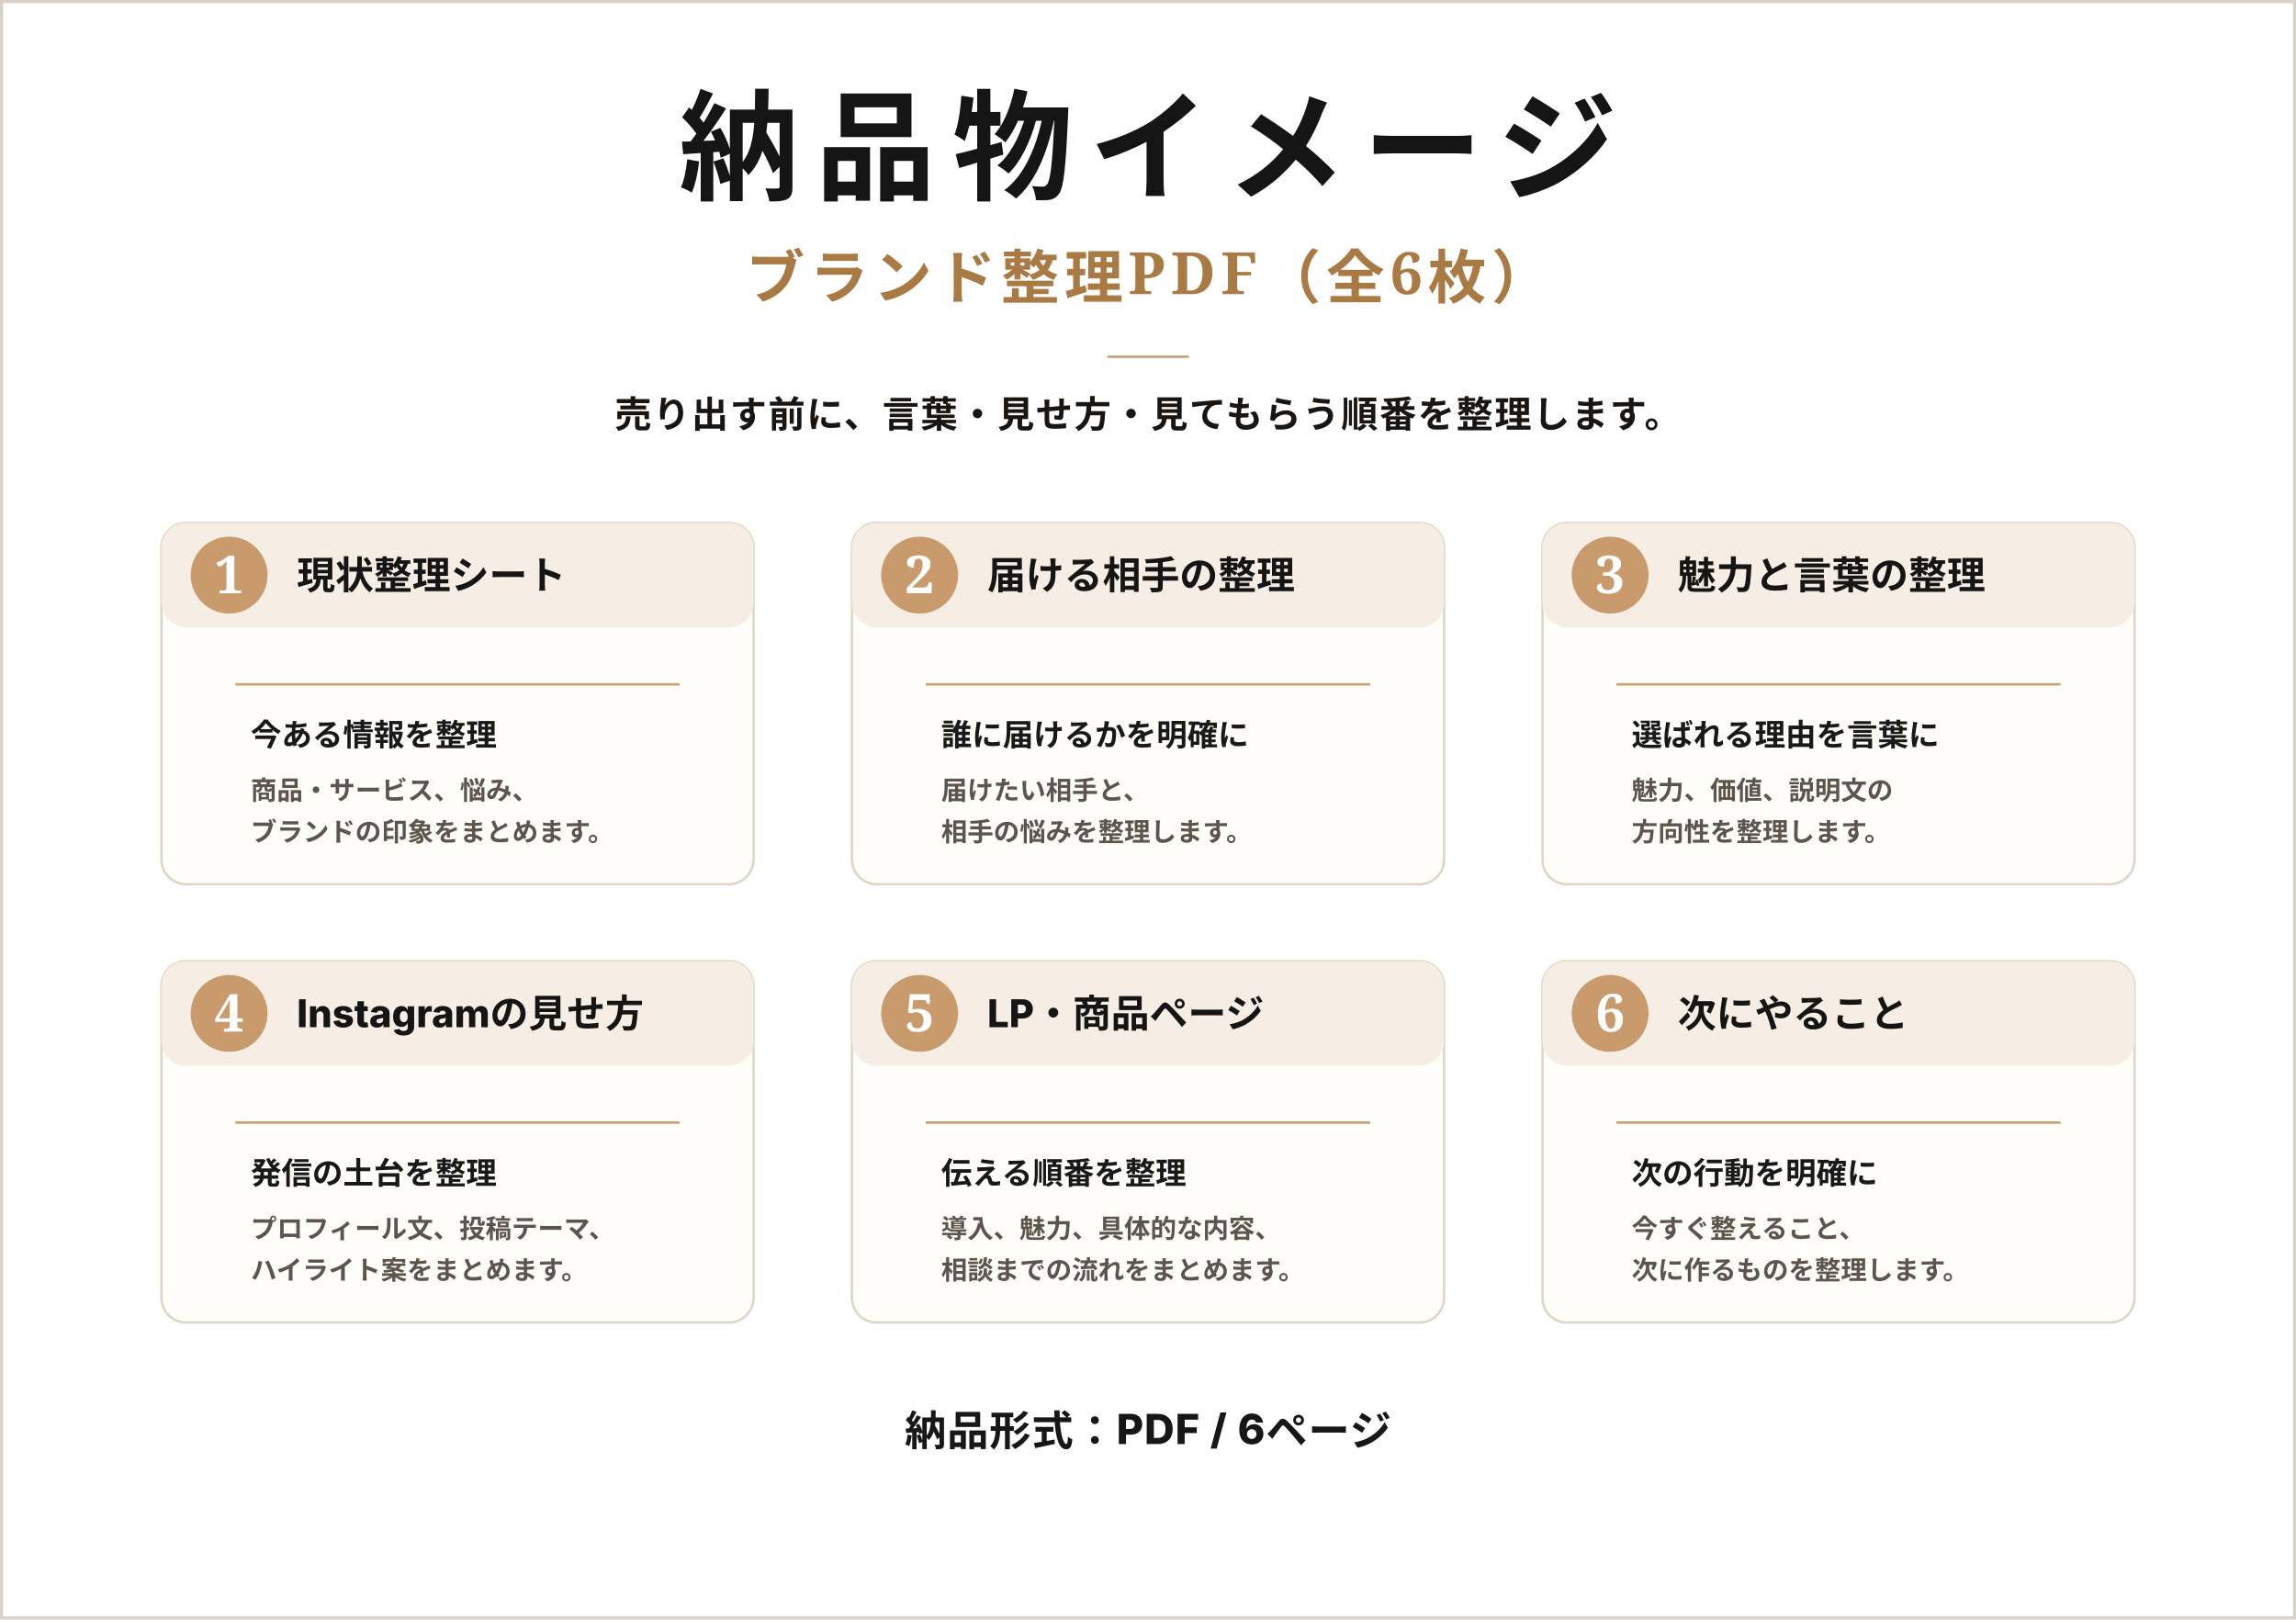
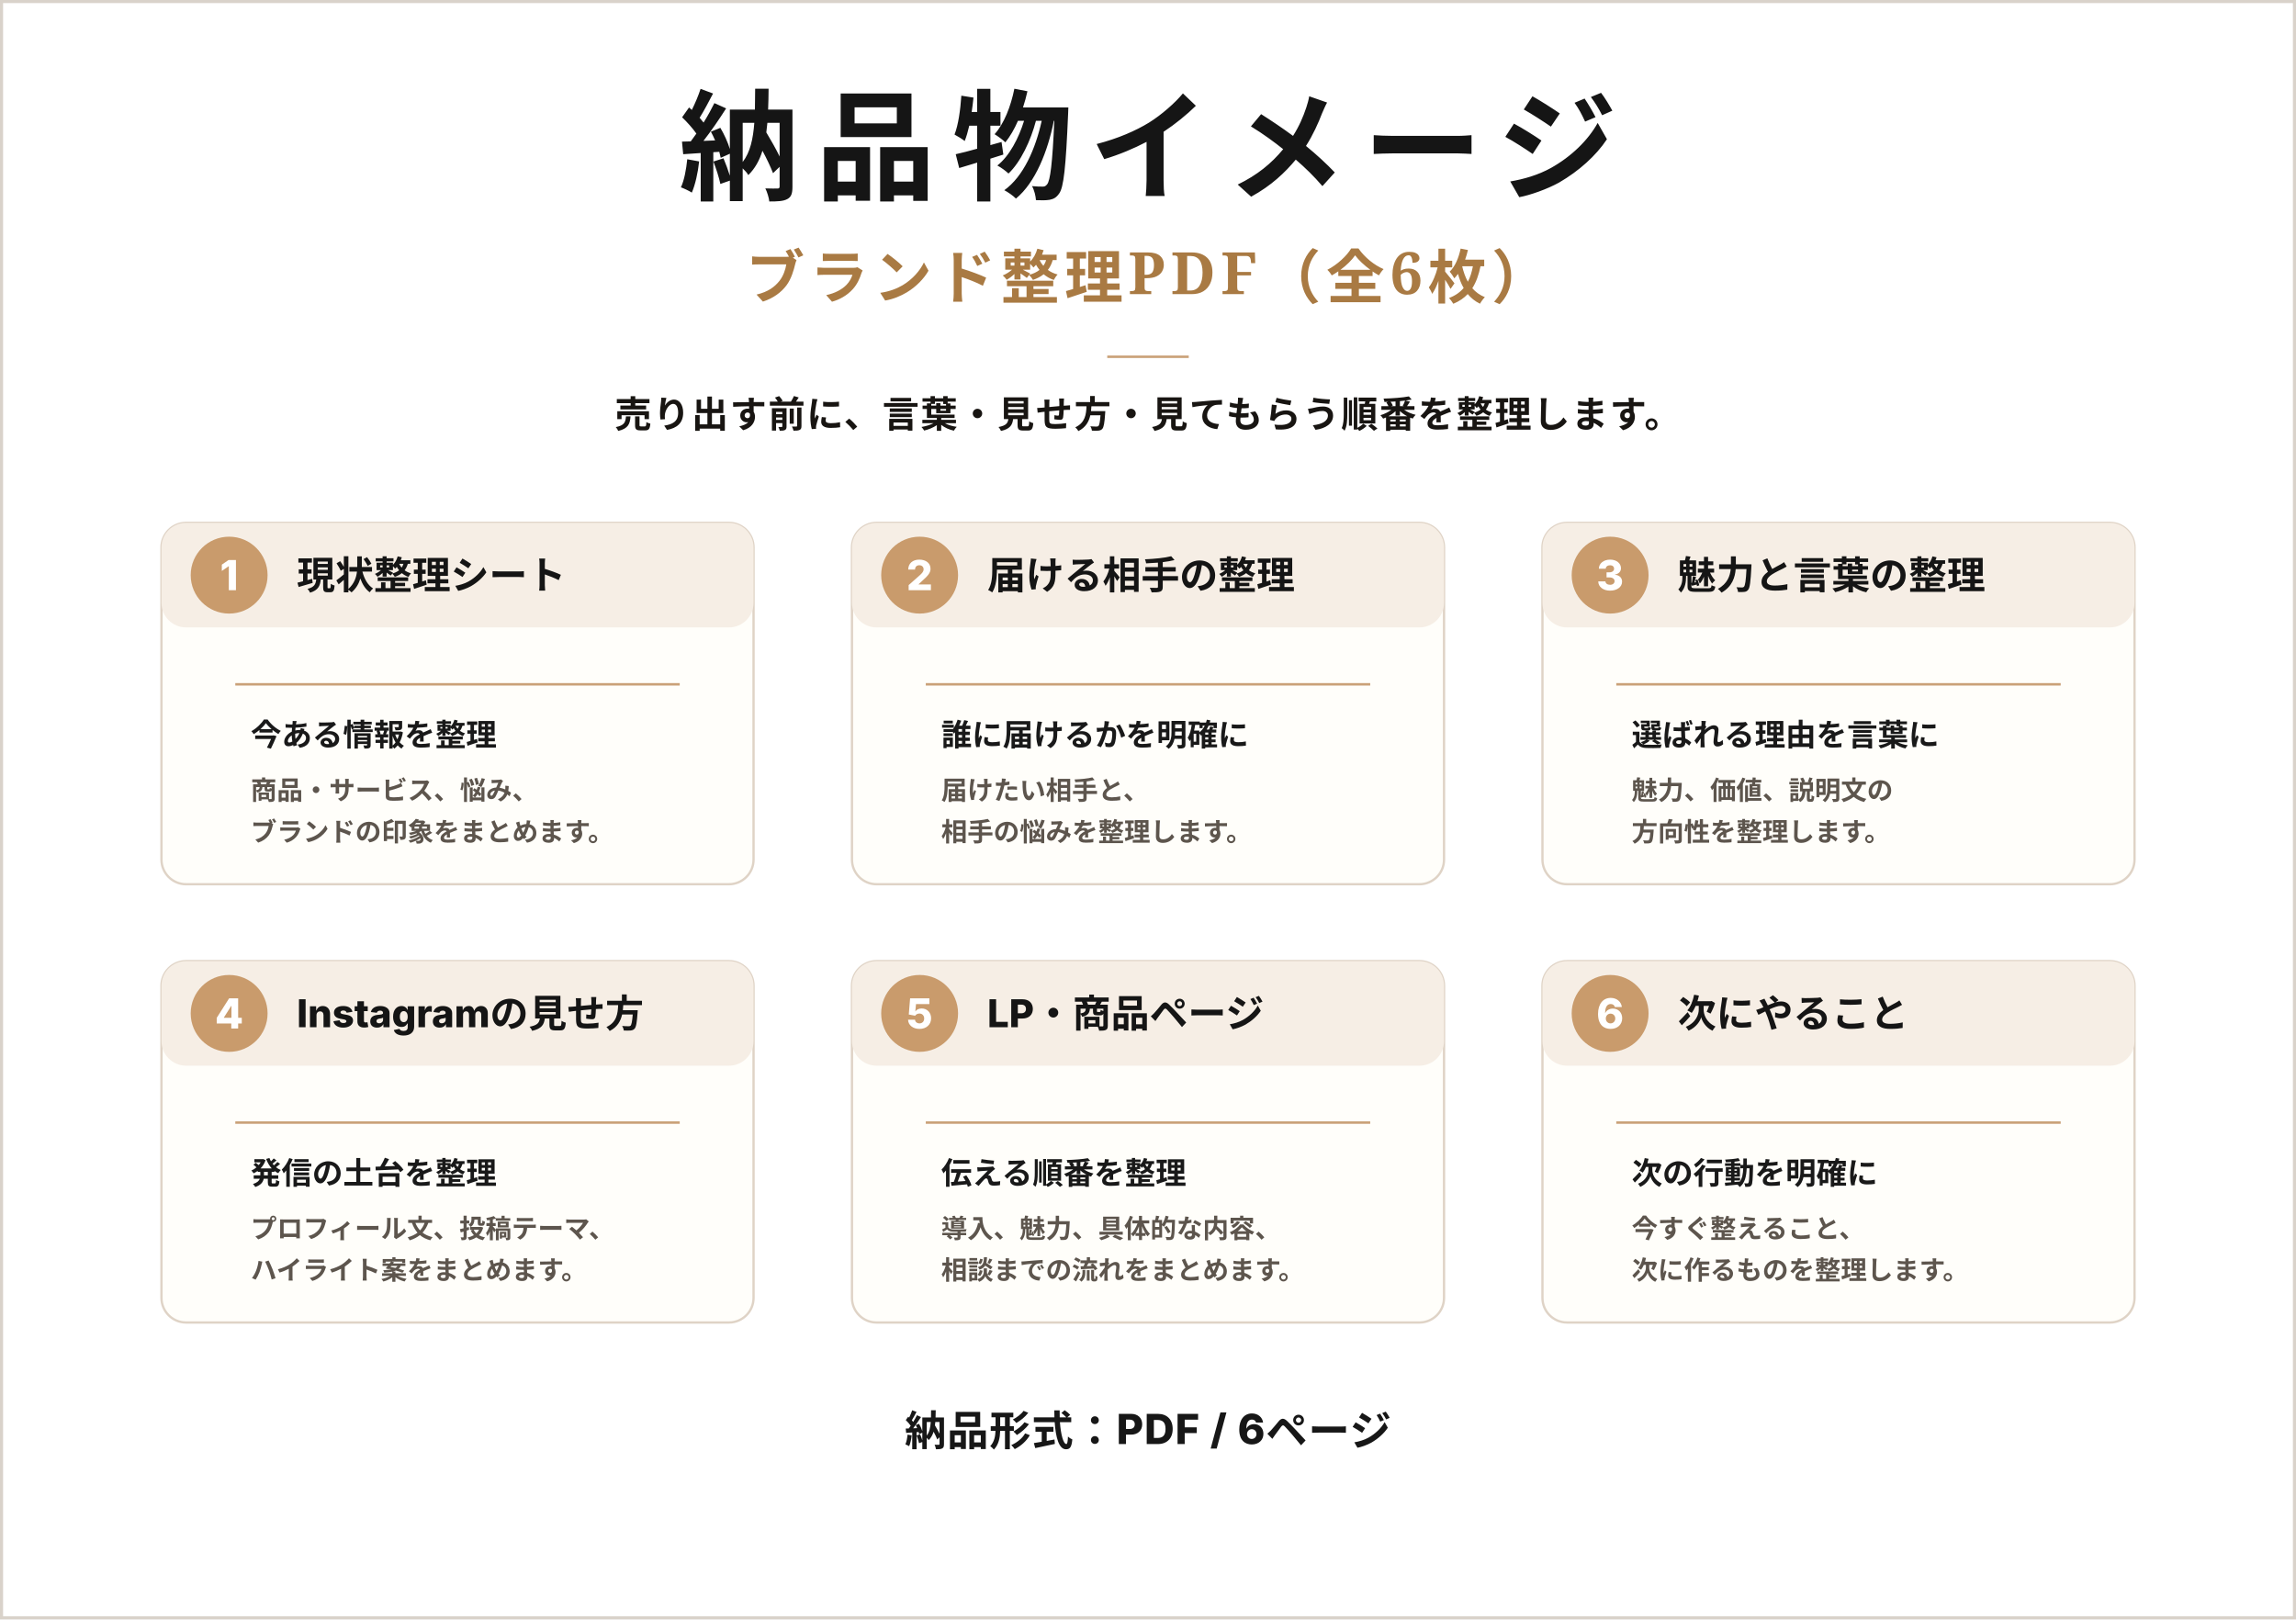
<svg xmlns="http://www.w3.org/2000/svg" width="1493" height="1053" viewBox="0 0 1493 1053" role="img" aria-labelledby="title desc">
  <defs>
    <style>
      .bg{fill:#fff}
      .frame{fill:none;stroke:#d9d2ca;stroke-width:2}
      .title{font-family:"Hiragino Mincho ProN","Yu Mincho",serif;font-size:78px;font-weight:700;letter-spacing:.14em;fill:#151515}
      .subtitle{font-family:"Hiragino Mincho ProN","Yu Mincho",serif;font-size:38px;font-weight:700;letter-spacing:.09em;fill:#a97a43}
      .lead{font-family:-apple-system,BlinkMacSystemFont,"Hiragino Sans","Yu Gothic",sans-serif;font-size:24px;font-weight:700;letter-spacing:.04em;fill:#181512}
      .card{fill:#fffefa;stroke:#dfd3c6;stroke-width:1.5}
      .cardHead{fill:#f6eee5}
      .numCircle{fill:#c99b6c}
-       .num{font-family:Georgia,serif;font-size:34px;font-weight:700;fill:#fff;dominant-baseline:middle}
+       .num{font-family:-apple-system,BlinkMacSystemFont,"Segoe UI",sans-serif;font-size:27px;font-weight:800;fill:#fff;dominant-baseline:central;alignment-baseline:central}
      .cardTitle{font-family:-apple-system,BlinkMacSystemFont,"Hiragino Sans","Yu Gothic",sans-serif;font-size:25px;font-weight:800;letter-spacing:0;fill:#151515}
      .label{font-family:-apple-system,BlinkMacSystemFont,"Hiragino Sans","Yu Gothic",sans-serif;font-size:20px;font-weight:700;letter-spacing:0;fill:#191919}
      .sub{font-family:-apple-system,BlinkMacSystemFont,"Hiragino Sans","Yu Gothic",sans-serif;font-size:17px;font-weight:600;letter-spacing:0;fill:#5d554d}
      .rule{stroke:#caa178;stroke-width:1.6}
      .footer{font-family:-apple-system,BlinkMacSystemFont,"Hiragino Sans","Yu Gothic",sans-serif;font-size:27px;font-weight:800;letter-spacing:.02em;fill:#171717}
    </style>
  </defs>
  <rect class="bg" width="1493" height="1053" />
  <rect class="frame" x="1" y="1" width="1491" height="1051" />
  <text class="title" x="746.5" y="124" text-anchor="middle">納品物イメージ</text>
  <text class="subtitle" x="746.5" y="194" text-anchor="middle">ブランド整理PDF（全6枚）</text>
  <line class="rule" x1="720" y1="232" x2="773" y2="232" />
  <text class="lead" x="746.5" y="278" text-anchor="middle">売り出す前に、言葉・見せ方・見てもらう順番を整理します。</text>
  <g transform="translate(105 340)">
    <rect class="card" width="385" height="235" rx="16" />
    <rect class="cardHead" width="385" height="68" rx="16" />
    <circle class="numCircle" cx="44" cy="34" r="25" />
    <text class="num" x="44" y="34" text-anchor="middle">1</text>
    <text class="cardTitle" x="88" y="43">現状整理シート</text>
    <line class="rule" x1="48" y1="105" x2="337" y2="105" />
    <text class="label" x="58" y="145">今ある情報を整理</text>
    <text class="sub" x="58" y="180">商品・サービス、悩み、</text>
    <text class="sub" x="58" y="207">ブランドの印象をまとめます。</text>
  </g>
  <g transform="translate(554 340)">
    <rect class="card" width="385" height="235" rx="16" />
    <rect class="cardHead" width="385" height="68" rx="16" />
    <circle class="numCircle" cx="44" cy="34" r="25" />
    <text class="num" x="44" y="34" text-anchor="middle">2</text>
    <text class="cardTitle" x="88" y="43">届ける相手の整理</text>
    <line class="rule" x1="48" y1="105" x2="337" y2="105" />
    <text class="label" x="58" y="145">誰に届けるかを明確に</text>
    <text class="sub" x="58" y="180">届けたい相手と、</text>
    <text class="sub" x="58" y="207">相手の悩みを整理します。</text>
  </g>
  <g transform="translate(1003 340)">
    <rect class="card" width="385" height="235" rx="16" />
    <rect class="cardHead" width="385" height="68" rx="16" />
    <circle class="numCircle" cx="44" cy="34" r="25" />
    <text class="num" x="44" y="34" text-anchor="middle">3</text>
    <text class="cardTitle" x="88" y="43">魅力と言葉の整理</text>
    <line class="rule" x1="48" y1="105" x2="337" y2="105" />
    <text class="label" x="58" y="145">選ばれる理由を言葉に</text>
    <text class="sub" x="58" y="180">魅力、価値、説明文の</text>
    <text class="sub" x="58" y="207">方向性を整理します。</text>
  </g>
  <g transform="translate(105 625)">
    <rect class="card" width="385" height="235" rx="16" />
    <rect class="cardHead" width="385" height="68" rx="16" />
    <circle class="numCircle" cx="44" cy="34" r="25" />
    <text class="num" x="44" y="34" text-anchor="middle">4</text>
    <text class="cardTitle" x="88" y="43">Instagramの見せ方</text>
    <line class="rule" x1="48" y1="105" x2="337" y2="105" />
    <text class="label" x="58" y="145">発信の土台を整理</text>
    <text class="sub" x="58" y="180">プロフィール文、投稿テーマ、</text>
    <text class="sub" x="58" y="207">ハイライト案をまとめます。</text>
  </g>
  <g transform="translate(554 625)">
    <rect class="card" width="385" height="235" rx="16" />
    <rect class="cardHead" width="385" height="68" rx="16" />
    <circle class="numCircle" cx="44" cy="34" r="25" />
    <text class="num" x="44" y="34" text-anchor="middle">5</text>
    <text class="cardTitle" x="88" y="43">LP・商品ページ</text>
    <line class="rule" x1="48" y1="105" x2="337" y2="105" />
    <text class="label" x="58" y="145">伝える順番を整理</text>
    <text class="sub" x="58" y="180">導入、魅力、具体的な内容、</text>
    <text class="sub" x="58" y="207">相談までの流れをまとめます。</text>
  </g>
  <g transform="translate(1003 625)">
    <rect class="card" width="385" height="235" rx="16" />
    <rect class="cardHead" width="385" height="68" rx="16" />
    <circle class="numCircle" cx="44" cy="34" r="25" />
    <text class="num" x="44" y="34" text-anchor="middle">6</text>
    <text class="cardTitle" x="88" y="43">次にやること</text>
    <line class="rule" x1="48" y1="105" x2="337" y2="105" />
    <text class="label" x="58" y="145">次の行動を明確に</text>
    <text class="sub" x="58" y="180">今すぐ整えること、</text>
    <text class="sub" x="58" y="207">次に作るものを整理します。</text>
  </g>
  <text class="footer" x="746.5" y="940" text-anchor="middle">納品形式：PDF / 6ページ</text>
</svg>
